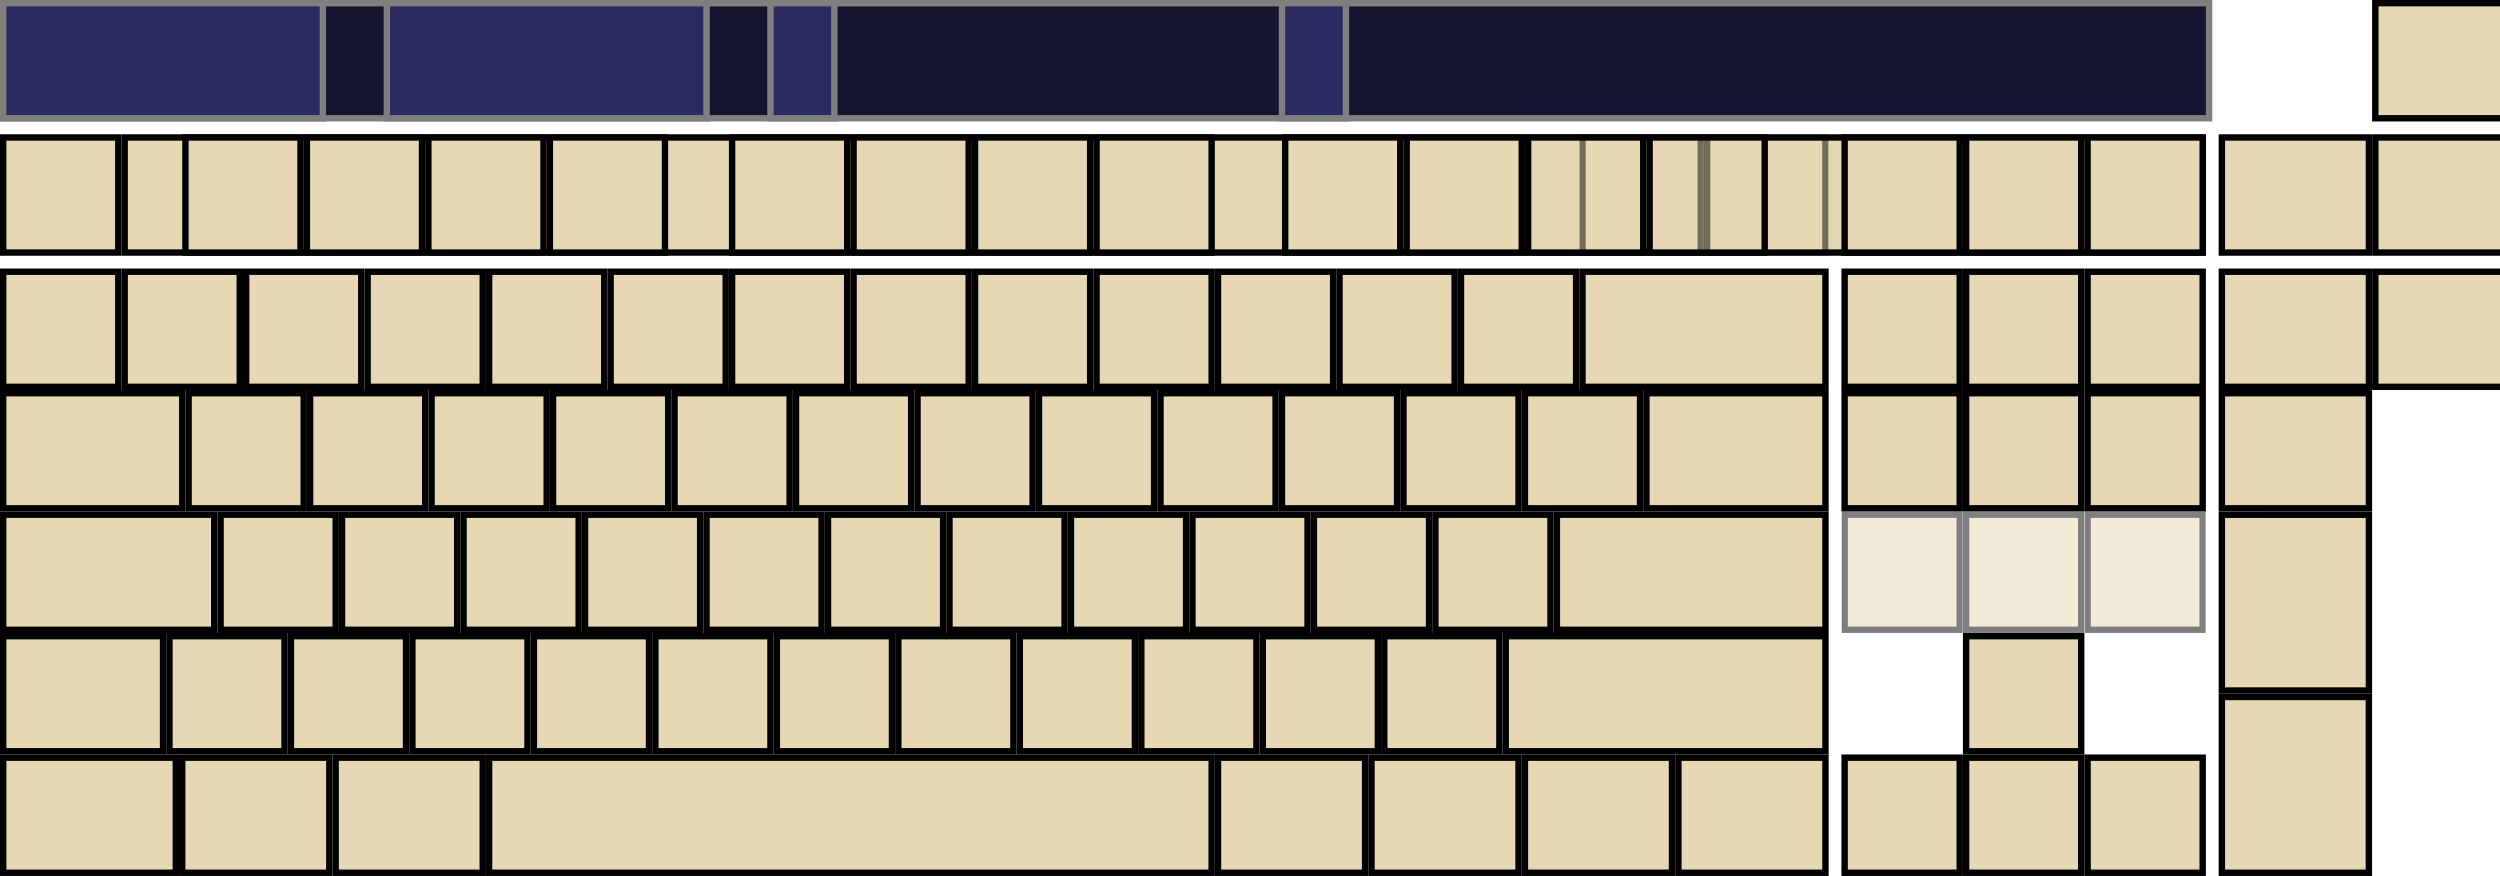
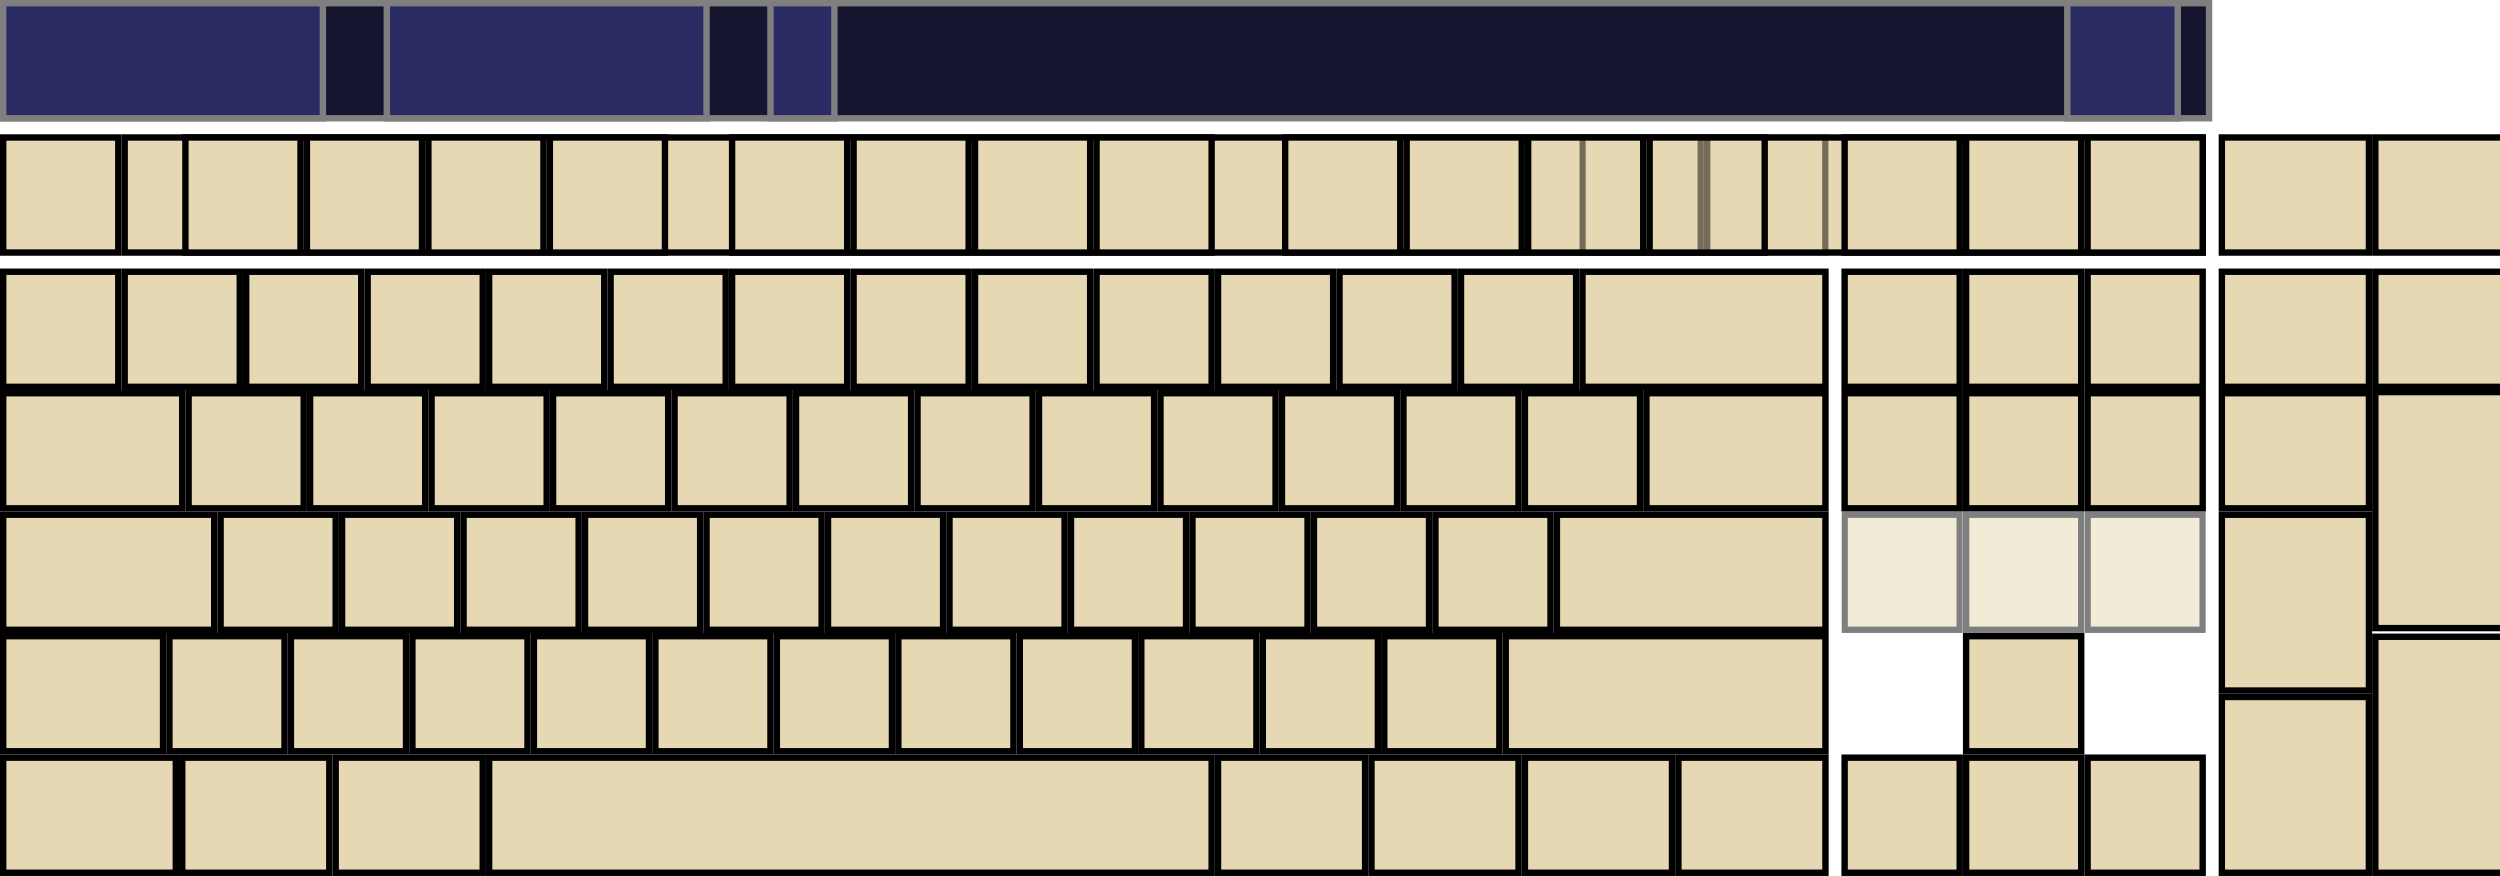
<svg xmlns="http://www.w3.org/2000/svg" id="full-alpha" height="137" width="391" version="1.0" enable-background="new">
  <defs id="defs4958">
    <filter id="filter3145">
      <feBlend id="feBlend3147" in2="BackgroundImage" mode="darken" />
    </filter>
  </defs>
  <rect id="wordlist" height="18" width="345" y="0.5" x="0.5" style="fill:#151530;stroke:#7f7f7f;stroke-width:1" />
  <rect id="inputline" style="stroke:#000;fill:#e5d8b2" height="18" width="325.0" y="21.5" x="19.5" />
  <rect id="RALT" height="18" width="23" stroke="#000" y="118.5" x="190.5" fill="#e5d8b2" />
  <rect id="AB01" height="18" width="18" stroke="#000" y="99.5" x="45.5" fill="#e5d8b2" />
  <rect id="AE02" height="18" width="18" stroke="#000" y="42.5" x="38.5" fill="#e5d8b2" />
  <rect id="AE03" height="18" width="18" stroke="#000" y="42.5" x="57.5" fill="#e5d8b2" />
  <rect id="AD09" height="18" width="18" stroke="#000" y="61.5" x="181.5" fill="#e5d8b2" />
  <rect id="AE01" height="18" width="18" stroke="#000" y="42.5" x="19.5" fill="#e5d8b2" />
  <rect id="AE06" height="18" width="18" stroke="#000" y="42.5" x="114.5" fill="#e5d8b2" />
  <rect id="AE07" height="18" width="18" stroke="#000" y="42.5" x="133.5" fill="#e5d8b2" />
  <rect id="AE04" height="18" width="18" stroke="#000" y="42.5" x="76.5" fill="#e5d8b2" />
  <rect id="AE05" height="18" width="18" stroke="#000" y="42.5" x="95.5" fill="#e5d8b2" />
  <rect id="AD03" height="18" width="18" stroke="#000" y="61.5" x="67.5" fill="#e5d8b2" />
  <rect id="AD02" height="18" width="18" stroke="#000" y="61.5" x="48.5" fill="#e5d8b2" />
  <rect id="AD01" height="18" width="18" stroke="#000" y="61.5" x="29.5" fill="#e5d8b2" />
  <rect id="AE09" height="18" width="18" stroke="#000" y="42.5" x="171.5" fill="#e5d8b2" />
  <rect id="AD07" height="18" width="18" stroke="#000" y="61.5" x="143.5" fill="#e5d8b2" />
  <rect id="AD06" height="18" width="18" stroke="#000" y="61.5" x="124.5" fill="#e5d8b2" />
  <rect id="AD05" height="18" width="18" stroke="#000" y="61.5" x="105.5" fill="#e5d8b2" />
  <rect id="AD04" height="18" width="18" stroke="#000" y="61.5" x="86.5" fill="#e5d8b2" />
  <rect id="AB10" height="18" width="18" stroke="#000" y="99.5" x="216.5" fill="#e5d8b2" />
  <rect id="AC11" height="18" width="18" stroke="#000" y="80.5" x="224.5" fill="#e5d8b2" />
  <rect id="AC10" height="18" width="18" stroke="#000" y="80.5" x="205.5" fill="#e5d8b2" />
  <rect id="RCTL" height="18" width="23" stroke="#000" y="118.5" x="262.5" fill="#e5d8b2" />
  <rect id="LCTL" height="18" width="27" stroke="#000" y="118.5" x=".5" fill="#e5d8b2" />
  <rect id="TAB" height="18" width="28" stroke="#000" y="61.5" x=".5" fill="#e5d8b2" />
  <rect id="LALT" height="18" width="23" stroke="#000" y="118.5" x="52.5" fill="#e5d8b2" />
  <rect id="TLDE" height="18" width="18" stroke="#000" y="42.5" x=".5" fill="#e5d8b2" />
  <rect id="LSGT" height="18" width="18" stroke="#000" y="99.5" x="26.5" fill="#e5d8b2" />
  <rect id="LFSH" height="18" width="25" stroke="#000" y="99.5" x=".5" fill="#e5d8b2" />
  <rect id="BKSP" height="18" width="38" stroke="#000" y="42.5" x="247.5" fill="#e5d8b2" />
  <rect id="CAPS" height="18" width="33" stroke="#000" y="80.5" x=".5" fill="#e5d8b2" />
  <rect id="BKSL" height="18" width="28" stroke="#000" y="61.5" x="257.5" fill="#e5d8b2" />
  <rect id="RTRN" height="18" width="42" stroke="#000" y="80.5" x="243.5" fill="#e5d8b2" />
  <rect id="MENU" height="18" width="23" stroke="#000" y="118.5" x="238.5" fill="#e5d8b2" />
  <rect id="AD10" height="18" width="18" stroke="#000" y="61.5" x="200.5" fill="#e5d8b2" />
  <rect id="AD11" height="18" width="18" stroke="#000" y="61.5" x="219.5" fill="#e5d8b2" />
  <rect id="AD12" height="18" width="18" stroke="#000" y="61.5" x="238.5" fill="#e5d8b2" />
  <rect id="AB08" height="18" width="18" stroke="#000" y="99.5" x="178.5" fill="#e5d8b2" />
  <rect id="AE11" height="18" width="18" stroke="#000" y="42.5" x="209.5" fill="#e5d8b2" />
  <rect id="AE10" height="18" width="18" stroke="#000" y="42.5" x="190.5" fill="#e5d8b2" />
  <rect id="AE12" height="18" width="18" stroke="#000" y="42.5" x="228.5" fill="#e5d8b2" />
  <rect id="AC04" height="18" width="18" stroke="#000" y="80.5" x="91.5" fill="#e5d8b2" />
  <rect id="AC05" height="18" width="18" stroke="#000" y="80.5" x="110.5" fill="#e5d8b2" />
  <rect id="AC06" height="18" width="18" stroke="#000" y="80.5" x="129.5" fill="#e5d8b2" />
  <rect id="AC07" height="18" width="18" stroke="#000" y="80.5" x="148.5" fill="#e5d8b2" />
  <rect id="AB09" height="18" width="18" stroke="#000" y="99.5" x="197.5" fill="#e5d8b2" />
  <rect id="AC01" height="18" width="18" stroke="#000" y="80.5" x="34.5" fill="#e5d8b2" />
  <rect id="AC02" height="18" width="18" stroke="#000" y="80.5" x="53.5" fill="#e5d8b2" />
  <rect id="AC03" height="18" width="18" stroke="#000" y="80.5" x="72.5" fill="#e5d8b2" />
  <rect id="AB05" height="18" width="18" stroke="#000" y="99.5" x="121.5" fill="#e5d8b2" />
  <rect id="AB04" height="18" width="18" stroke="#000" y="99.5" x="102.5" fill="#e5d8b2" />
  <rect id="AE08" height="18" width="18" stroke="#000" y="42.5" x="152.5" fill="#e5d8b2" />
  <rect id="AB06" height="18" width="18" stroke="#000" y="99.5" x="140.5" fill="#e5d8b2" />
  <rect id="AC08" height="18" width="18" stroke="#000" y="80.5" x="167.5" fill="#e5d8b2" />
  <rect id="AC09" height="18" width="18" stroke="#000" y="80.5" x="186.5" fill="#e5d8b2" />
  <rect id="AB03" height="18" width="18" stroke="#000" y="99.5" x="83.5" fill="#e5d8b2" />
  <rect id="AB02" height="18" width="18" stroke="#000" y="99.5" x="64.5" fill="#e5d8b2" />
  <rect id="AD08" height="18" width="18" stroke="#000" y="61.5" x="162.5" fill="#e5d8b2" />
  <rect id="RWIN" height="18" width="23" stroke="#000" y="118.5" x="214.5" fill="#e5d8b2" />
  <rect id="SPCE" height="18" width="113" stroke="#000" y="118.5" x="76.5" fill="#e5d8b2" />
  <rect id="RTSH" height="18" width="50" stroke="#000" y="99.5" x="235.5" fill="#e5d8b2" />
  <rect id="LWIN" height="18" width="23" stroke="#000" y="118.5" x="28.5" fill="#e5d8b2" />
  <rect id="AB07" height="18" width="18" stroke="#000" y="99.5" x="159.5" fill="#e5d8b2" />
  <rect id="INS" height="18" width="18" stroke="#000" y="42.5" x="288.5" fill="#e5d8b2" />
  <rect id="HOME" height="18" width="18" stroke="#000" y="42.5" x="307.5" fill="#e5d8b2" />
  <rect id="DELE" height="18" width="18" stroke="#000" y="61.5" x="288.5" fill="#e5d8b2" />
  <rect id="END" height="18" width="18" stroke="#000" y="61.5" x="307.5" fill="#e5d8b2" />
  <rect id="PGUP" height="18" width="18" stroke="#000" y="42.5" x="326.5" fill="#e5d8b2" />
  <rect id="PGDN" height="18" width="18" stroke="#000" y="61.5" x="326.5" fill="#e5d8b2" />
  <rect id="UP" height="18" width="18" stroke="#000" y="99.5" x="307.5" fill="#e5d8b2" />
  <rect id="DOWN" height="18" width="18" stroke="#000" y="118.5" x="307.5" fill="#e5d8b2" />
  <rect id="LEFT" height="18" width="18" stroke="#000" y="118.5" x="288.5" fill="#e5d8b2" />
  <rect id="RGHT" height="18" width="18" stroke="#000" y="118.5" x="326.5" fill="#e5d8b2" />
  <rect id="F10" style="stroke:#000;fill:#e5d8b2" height="18" width="18" y="21.5" x="220" />
  <rect id="F3" style="stroke:#000;fill:#e5d8b2" height="18" width="18" y="21.5" x="67" />
  <rect id="F2" style="stroke:#000;fill:#e5d8b2" height="18" width="18" y="21.5" x="48" />
  <rect id="ESC" height="18" width="18" stroke="#000" y="21.5" x=".5" fill="#e5d8b2" />
  <rect id="F12" style="stroke:#000;fill:#e5d8b2" height="18" width="18" y="21.5" x="258" />
  <rect id="F11" style="stroke:#000;fill:#e5d8b2" height="18" width="18" y="21.5" x="239" />
  <rect id="F9" style="stroke:#000;fill:#e5d8b2" height="18" width="18" y="21.5" x="201" />
  <rect id="F6" style="stroke:#000;fill:#e5d8b2" height="18" width="18" y="21.5" x="133.5" />
  <rect id="F7" style="stroke:#000;fill:#e5d8b2" height="18" width="18" y="21.5" x="152.5" />
  <rect id="F1" style="stroke:#000;fill:#e5d8b2" height="18" width="18" y="21.5" x="29" />
  <rect id="F4" style="stroke:#000;fill:#e5d8b2" height="18" width="18" y="21.5" x="86" />
  <rect id="F8" style="stroke:#000;fill:#e5d8b2" height="18" width="18" y="21.5" x="171.5" />
  <rect id="F5" style="stroke:#000;fill:#e5d8b2" height="18" width="18" y="21.5" x="114.5" />
  <rect id="Prnt" height="18" width="18" stroke="#000" y="21.5" x="288.5" fill="#e5d8b2" />
  <rect id="Scroll" height="18" width="18" stroke="#000" y="21.5" x="307.5" fill="#e5d8b2" />
  <rect id="Pause" height="18" width="18" stroke="#000" y="21.5" x="326.5" fill="#e5d8b2" />
-   <rect id="hide.wordlist" height="18" width="23" y="0.496" x="371.5" style="fill:#e5d8b2;stroke:#000000" />
  <rect id="hide" height="18" width="23" y="21.5" x="347.5" style="fill:#e5d8b2;stroke:#000000" />
-   <rect id="move.wordlist" height="18" width="23" y="21.5" x="371.5" style="fill:#e5d8b2;stroke:#000000" />
  <rect id="move" height="18" width="23" y="42.5" x="347.5" style="fill:#e5d8b2;stroke:#000000" />
-   <rect id="showclick.wordlist" height="18" width="23" y="42.5" x="371.5" style="fill:#e5d8b2;stroke:#000000" />
  <rect id="showclick" height="18" width="23" y="61.5" x="347.5" style="fill:#e5d8b2;stroke:#000000" />
  <rect id="layer0" style="fill:#e5d8b2;stroke:#000000;stroke-width:1" height="27.491" width="23" y="80.509" x="347.5" />
  <rect id="layer1" style="fill:#e5d8b2;stroke:#000000;stroke-width:1" height="27.491" width="22.991" y="109.009" x="347.5" />
-   <g id="layer2" style="opacity:.5;filter:url(#filter3145)">
+   <g id="click_helper_group" style="opacity:.5;filter:url(#filter3145)">
    <rect id="middleclick" style="stroke:#000;fill:#e5d8b2" height="18" width="18.5" y="21.5" x="247.5" />
    <rect id="secondaryclick" style="stroke:#000;fill:#e5d8b2" height="18" width="18.5" y="21.5" x="267" />
    <rect id="doubleclick" style="stroke:#000;fill:#e5d8b2" height="18" width="18" y="80.5" x="288.5" />
    <rect id="dragclick" style="stroke:#000;fill:#e5d8b2" height="18" width="18" y="80.5" x="307.5" />
    <rect id="hoverclick" style="stroke:#000;fill:#e5d8b2" height="18" width="18" y="80.5" x="326.5" />
  </g>
  <rect id="prediction" height="18" width="50" y="0.5" x="0.5" style="color:#000000;fill:#2b2b63;fill-opacity:1;fill-rule:nonzero;stroke:#7f7f7f;stroke-width:1;stroke-linecap:butt;stroke-linejoin:miter;stroke-miterlimit:4;stroke-opacity:1;stroke-dasharray:none;stroke-dashoffset:0;marker:none;visibility:visible;display:inline;overflow:visible;enable-background:accumulate" />
  <rect id="correction" height="18" width="50" y="0.5" x="60.5" style="color:#000000;fill:#2b2b63;fill-opacity:1;fill-rule:nonzero;stroke:#7f7f7f;stroke-width:1;stroke-linecap:butt;stroke-linejoin:miter;stroke-miterlimit:4;stroke-opacity:1;stroke-dasharray:none;stroke-dashoffset:0;marker:none;visibility:visible;display:inline;overflow:visible;enable-background:accumulate" />
  <rect id="expand-corrections" height="18" width="10" y="0.5" x="120.5" style="fill:#2b2b63;stroke:#7f7f7f" />
-   <rect id="language" height="18" width="10" y="0.5" x="200.5" style="fill:#2b2b63;stroke:#7f7f7f" />
+   <rect style="fill:#2b2b63;stroke:#7f7f7f;stroke-width:1" x="323.326" y="0.5" width="17.273" height="18" id="hide.wordlist" />
+   <rect id="move.wordlist" height="18" width="23" y="21.5" x="371.5" style="fill:#e5d8b2;stroke:#000000" />
+   <rect id="showclick.wordlist" height="18" width="23" y="42.5" x="371.5" style="fill:#e5d8b2;stroke:#000000" />
+   <rect x="371.5" y="61.324" width="23" height="36.91" style="fill:#e5d8b2;stroke:#000000;stroke-width:1" id="layer0.wordlist" />
+   <rect x="371.5" y="99.59" width="23" height="36.91" style="fill:#e5d8b2;stroke:#000000;stroke-width:1" id="layer1.wordlist" />
</svg>
